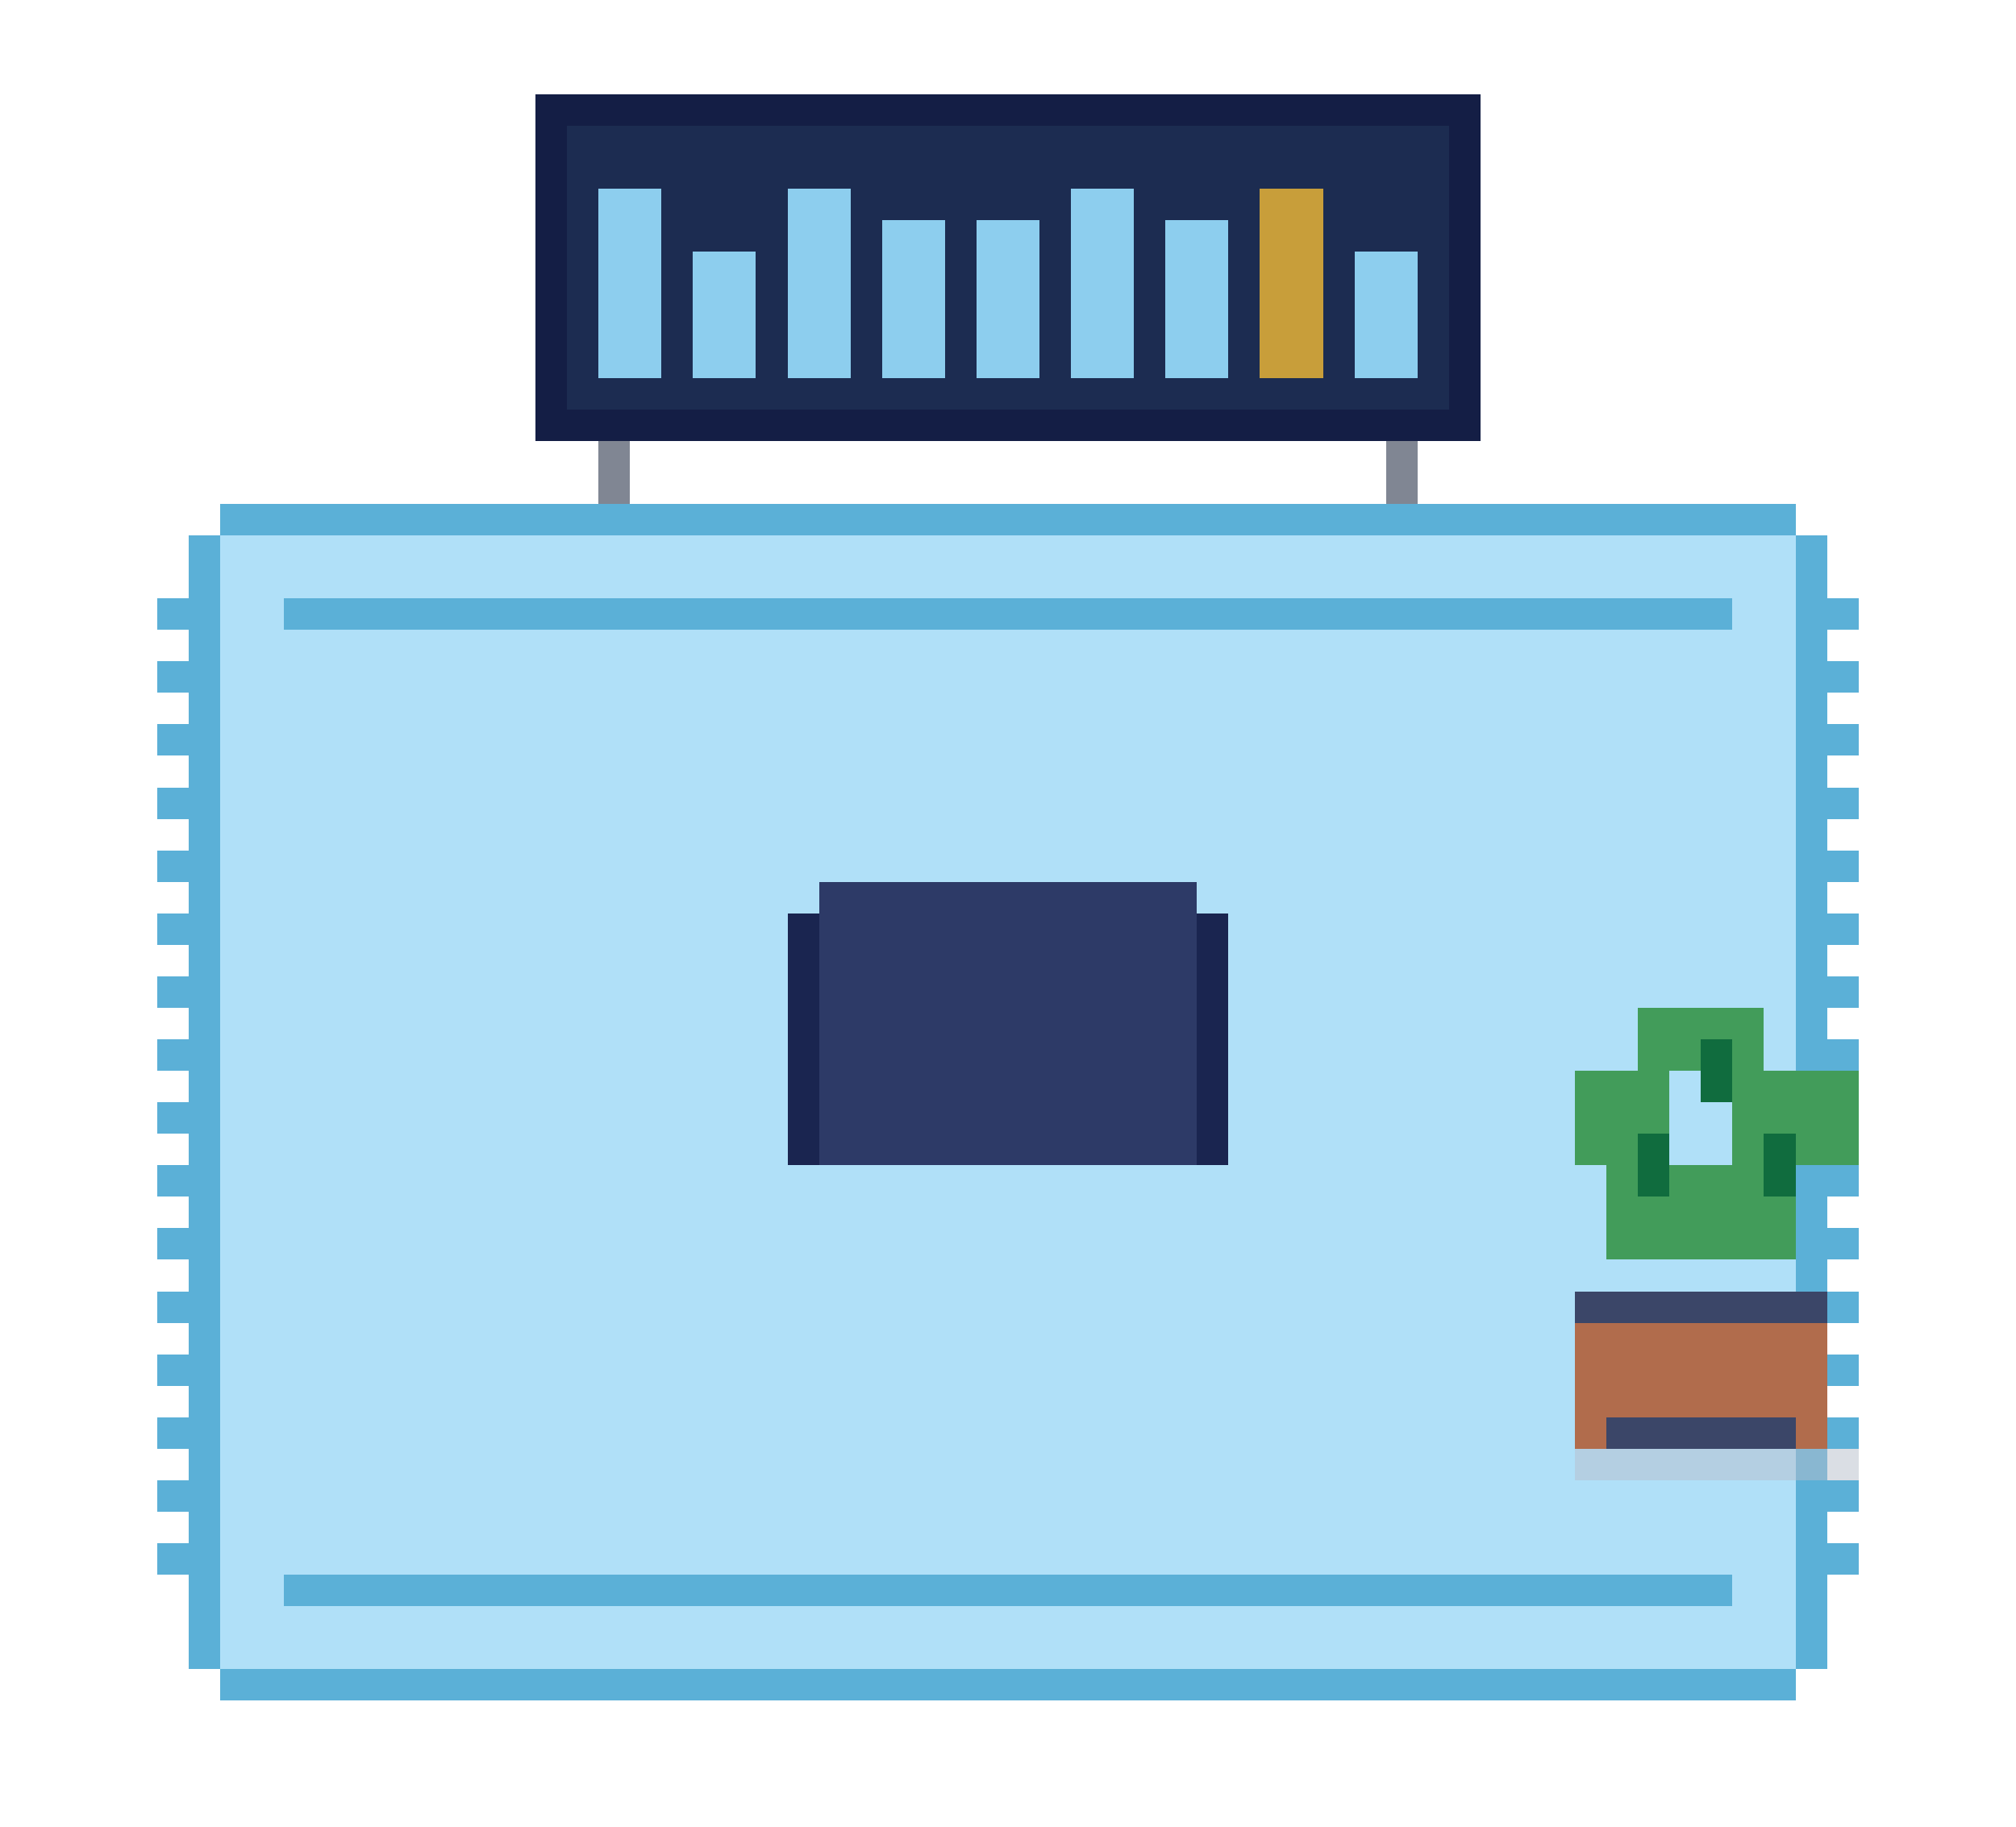
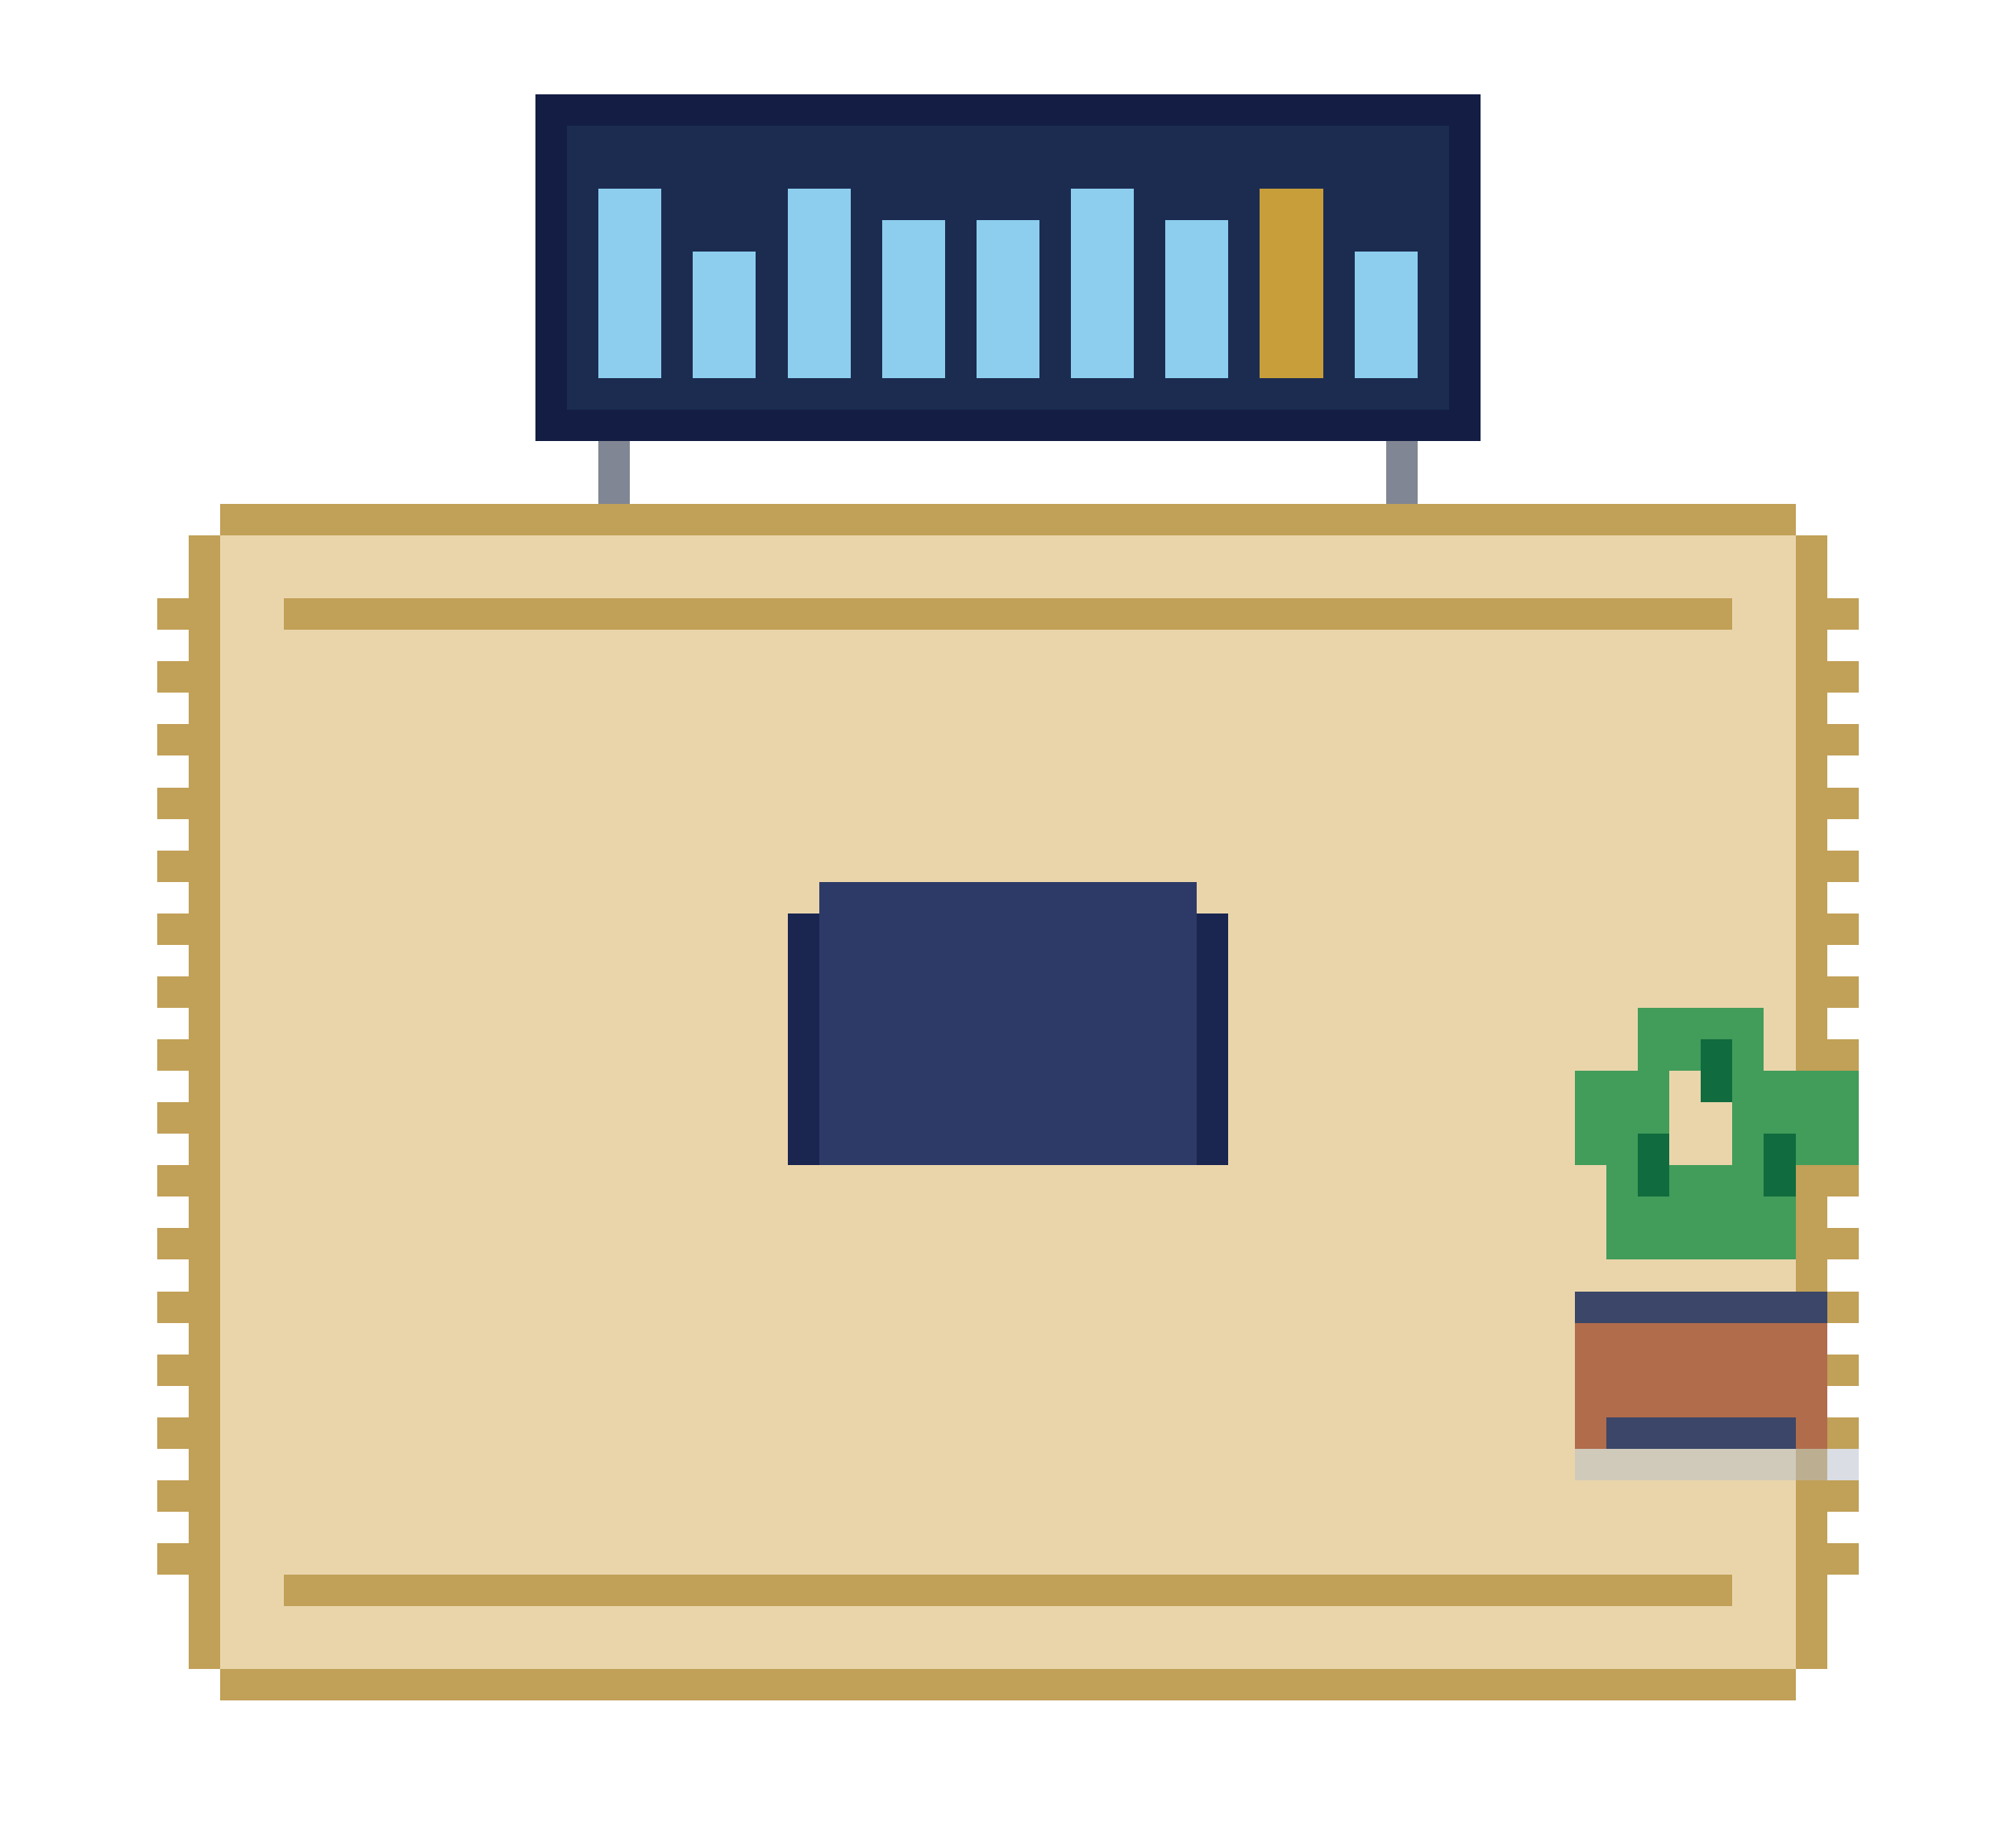
<svg xmlns="http://www.w3.org/2000/svg" viewBox="0 0 64 58" width="64" height="58" shape-rendering="crispEdges">
  <path fill="#141e45" d="M17 3h30v1h-30zM17 4h1v9h-1zM46 4h1v9h-1zM17 13h30v1h-30z" />
  <path fill="#1c2c51" d="M18 4h28v2h-28zM27 6h7v1h-7zM36 6h4v1h-4zM21 6h4v2h-4zM42 6h4v2h-4zM18 6h1v6h-1zM21 8h1v4h-1zM24 8h1v4h-1zM27 7h1v5h-1zM30 7h1v5h-1zM33 7h1v5h-1zM36 7h1v5h-1zM39 7h1v5h-1zM42 8h1v4h-1zM45 8h1v4h-1zM18 12h28v1h-28z" />
  <path fill="#8dceee" d="M19 6h2v6h-2zM22 8h2v4h-2zM25 6h2v6h-2zM28 7h2v5h-2zM31 7h2v5h-2zM34 6h2v6h-2zM37 7h2v5h-2zM43 8h2v4h-2z" />
  <path fill="#c89e3a" d="M40 6h2v6h-2z" />
  <path fill="#808693" d="M19 14h1v2h-1zM44 14h1v2h-1z" />
-   <path fill="#5bb0d7" d="M7 16h50v1h-50zM6 17h1v2h-1zM57 17h1v2h-1zM5 19h2v1h-2zM9 19h46v1h-46zM57 19h2v1h-2zM6 20h1v1h-1zM57 20h1v1h-1zM5 21h2v1h-2zM57 21h2v1h-2zM6 22h1v1h-1zM57 22h1v1h-1zM5 23h2v1h-2zM57 23h2v1h-2zM6 24h1v1h-1zM57 24h1v1h-1zM5 25h2v1h-2zM57 25h2v1h-2zM6 26h1v1h-1zM57 26h1v1h-1zM5 27h2v1h-2zM57 27h2v1h-2zM6 28h1v1h-1zM57 28h1v1h-1zM5 29h2v1h-2zM57 29h2v1h-2zM6 30h1v1h-1zM57 30h1v1h-1zM5 31h2v1h-2zM57 31h2v1h-2zM6 32h1v1h-1zM57 32h1v1h-1zM5 33h2v1h-2zM57 33h2v1h-2zM6 34h1v1h-1zM5 35h2v1h-2zM6 36h1v1h-1zM5 37h2v1h-2zM57 37h2v1h-2zM6 38h1v1h-1zM57 38h1v1h-1zM5 39h2v1h-2zM57 39h2v1h-2zM6 40h1v1h-1zM57 40h1v1h-1zM5 41h2v1h-2zM58 41h1v1h-1zM6 42h1v1h-1zM5 43h2v1h-2zM58 43h1v1h-1zM6 44h1v1h-1zM5 45h2v1h-2zM58 45h1v1h-1zM6 46h1v1h-1zM5 47h2v1h-2zM57 47h2v1h-2zM6 48h1v1h-1zM57 48h1v1h-1zM5 49h2v1h-2zM57 49h2v1h-2zM9 50h46v1h-46zM6 50h1v3h-1zM57 50h1v3h-1zM7 53h50v1h-50z" />
-   <path fill="#b0e0f8" d="M7 17h50v2h-50zM7 19h2v1h-2zM55 19h2v1h-2zM7 20h50v8h-50zM7 28h19v1h-19zM38 28h19v1h-19zM39 29h18v3h-18zM39 32h13v2h-13zM56 32h1v2h-1zM53 34h1v1h-1zM7 29h18v8h-18zM39 34h11v3h-11zM53 35h2v2h-2zM7 37h44v3h-44zM7 40h50v1h-50zM7 41h43v6h-43zM7 47h50v3h-50zM7 50h2v1h-2zM55 50h2v1h-2zM7 51h50v2h-50z" />
+   <path fill="#c1a057" d="M7 16h50v1h-50zM6 17h1v2h-1zM57 17h1v2h-1zM5 19h2v1h-2zM9 19h46v1h-46zM57 19h2v1h-2zM6 20h1v1h-1zM57 20h1v1h-1zM5 21h2v1h-2zM57 21h2v1h-2zM6 22h1v1h-1zM57 22h1v1h-1zM5 23h2v1h-2zM57 23h2v1h-2zM6 24h1v1h-1zM57 24h1v1h-1zM5 25h2v1h-2zM57 25h2v1h-2zM6 26h1v1h-1zM57 26h1v1h-1zM5 27h2v1h-2zM57 27h2v1h-2zM6 28h1v1h-1zM57 28h1v1h-1zM5 29h2v1h-2zM57 29h2v1h-2zM6 30h1v1h-1zM57 30h1v1h-1zM5 31h2v1h-2zM57 31h2v1h-2zM6 32h1v1h-1zM57 32h1v1h-1zM5 33h2v1h-2zM57 33h2v1h-2zM6 34h1v1h-1zM5 35h2v1h-2zM6 36h1v1h-1zM5 37h2v1h-2zM57 37h2v1h-2zM6 38h1v1h-1zM57 38h1v1h-1zM5 39h2v1h-2zM57 39h2v1h-2zM6 40h1v1h-1zM57 40h1v1h-1zM5 41h2v1h-2zM58 41h1v1h-1zM6 42h1v1h-1zM5 43h2v1h-2zM58 43h1v1h-1zM6 44h1v1h-1zM5 45h2v1h-2zM58 45h1v1h-1zM6 46h1v1h-1zM5 47h2v1h-2zM57 47h2v1h-2zM6 48h1v1h-1zM57 48h1v1h-1zM5 49h2v1h-2zM57 49h2v1h-2zM9 50h46v1h-46zM6 50h1v3h-1zM57 50h1v3h-1zM7 53h50v1h-50z" />
+   <path fill="#ead5ab" d="M7 17h50v2h-50zM7 19h2v1h-2zM55 19h2v1h-2zM7 20h50v8h-50zM7 28h19v1h-19zM38 28h19v1h-19zM39 29h18v3h-18zM39 32h13v2h-13zM56 32h1v2h-1zM53 34h1v1h-1zM7 29h18v8h-18zM39 34h11v3h-11zM53 35h2v2h-2zM7 37h44v3h-44zM7 40h50v1h-50zM7 41h43v6h-43zM7 47h50v3h-50zM7 50h2v1h-2zM55 50h2v1h-2zM7 51h50v2h-50z" />
  <path fill="#429c5a" d="M52 32h4v1h-4zM52 33h2v1h-2zM55 33h1v1h-1zM50 34h3v2h-3zM55 34h4v2h-4zM50 36h2v1h-2zM55 36h1v1h-1zM57 36h2v1h-2zM51 37h1v1h-1zM53 37h3v1h-3zM51 38h6v2h-6z" />
  <path fill="#106c3e" d="M54 33h1v2h-1zM52 36h1v2h-1zM56 36h1v2h-1z" />
  <path fill="#1a2550" d="M25 29h1v8h-1zM38 29h1v8h-1z" />
  <path fill="#2d3a67" d="M26 28h12v9h-12z" />
  <path fill="#3b4668" d="M50 41h8v1h-8zM51 45h6v1h-6z" />
  <path fill="#b16c4c" d="M50 42h8v3h-8zM50 45h1v1h-1zM57 45h1v1h-1z" />
-   <path fill="#b4cfe2" d="M50 46h7v1h-7z" />
-   <path fill="#89b7d1" d="M57 46h1v1h-1z" />
+   <path fill="#d0cabb" d="M50 46h7v1h-7z" />
+   <path fill="#bcaf91" d="M57 46h1v1h-1z" />
  <path fill="#b7becb" fill-opacity="0.50" d="M58 46h1v1h-1z" />
</svg>
